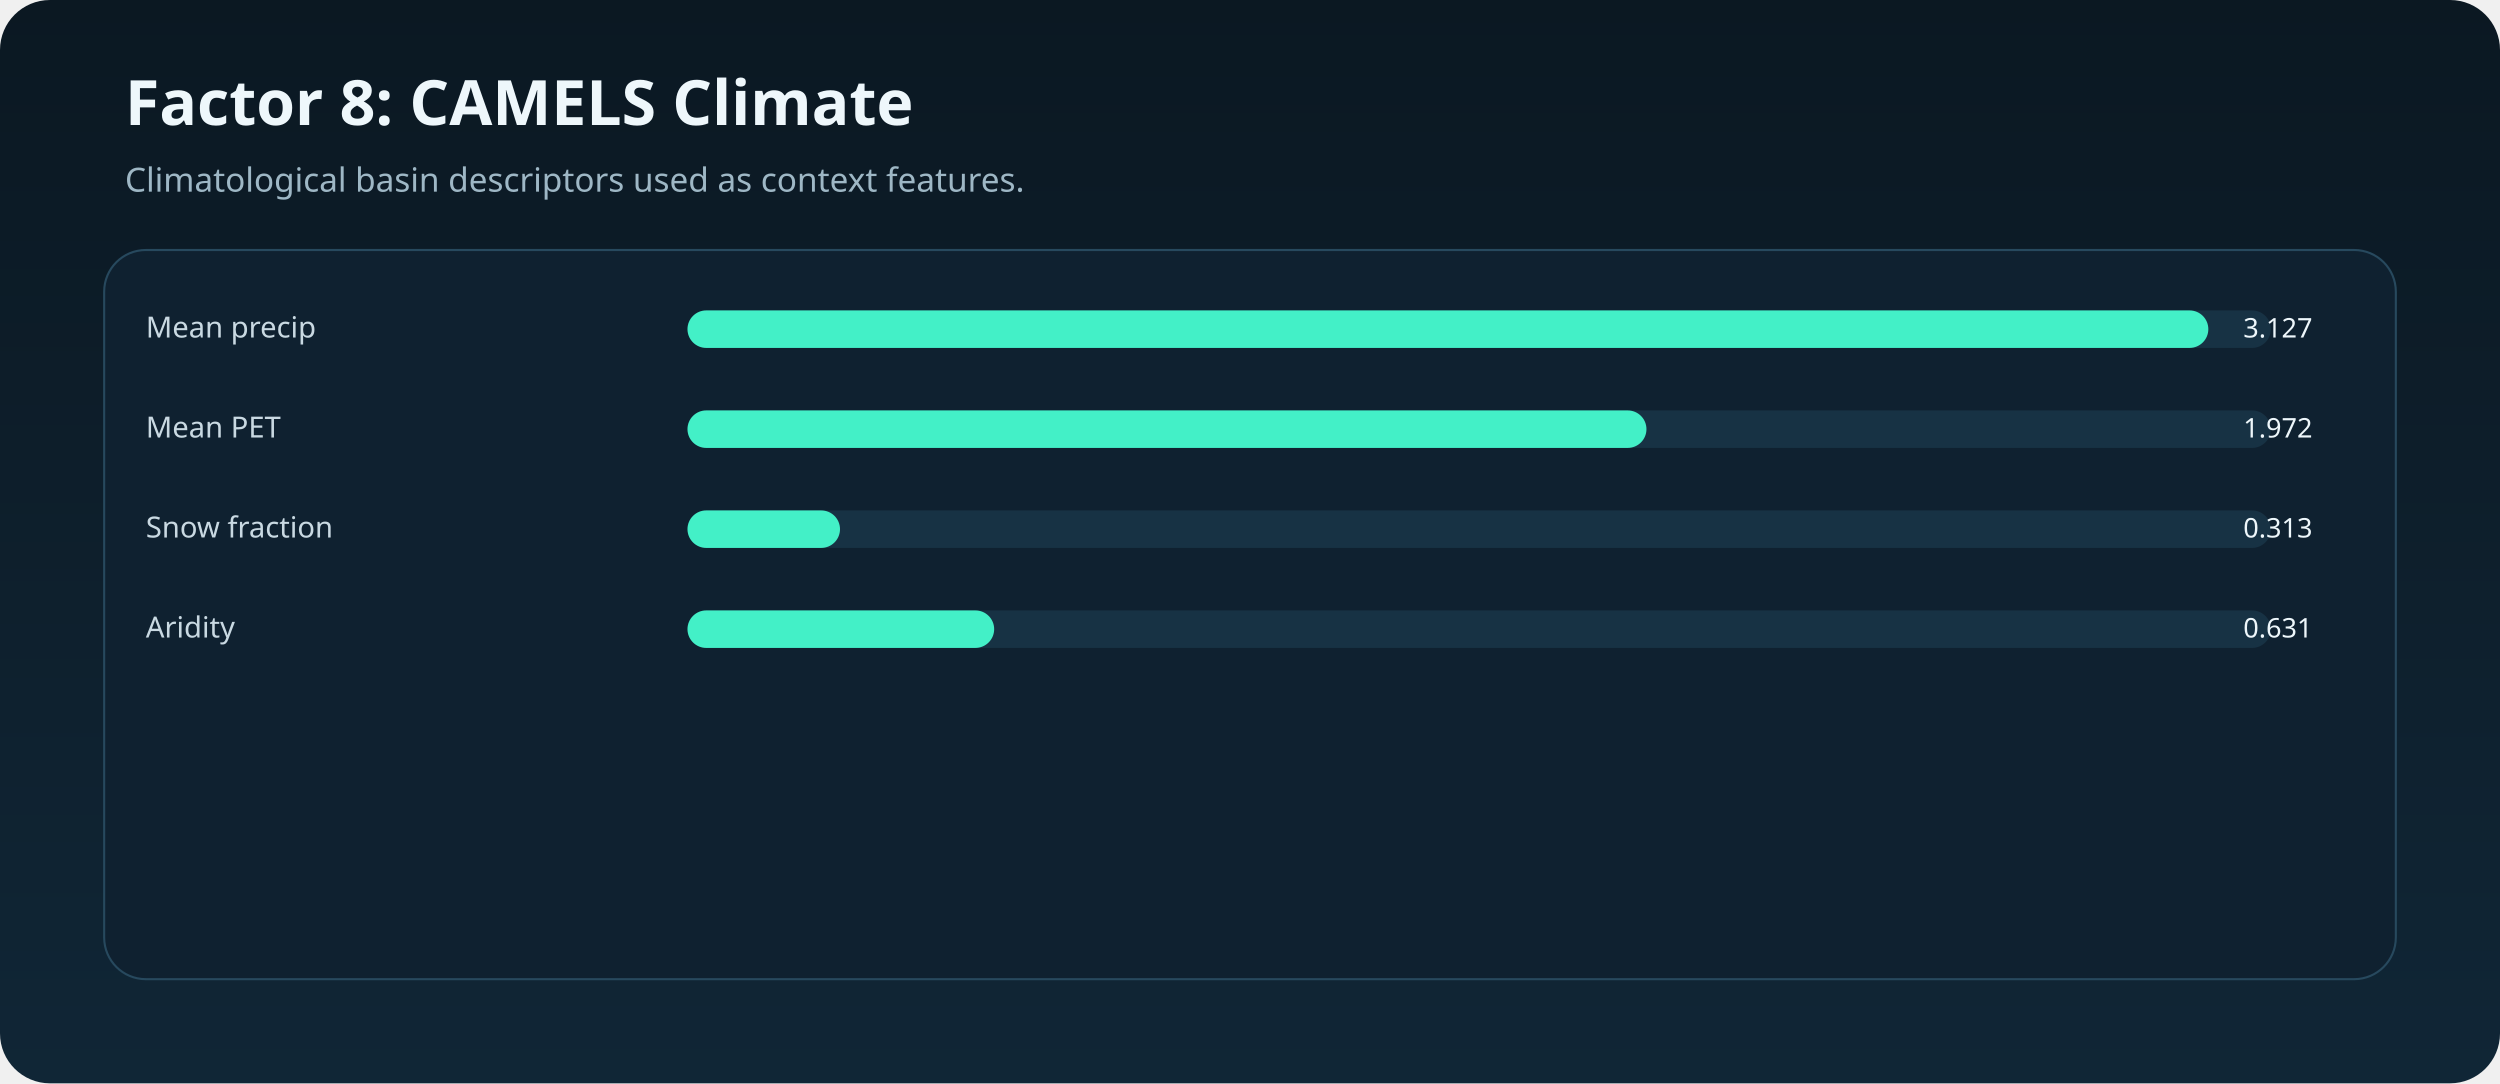
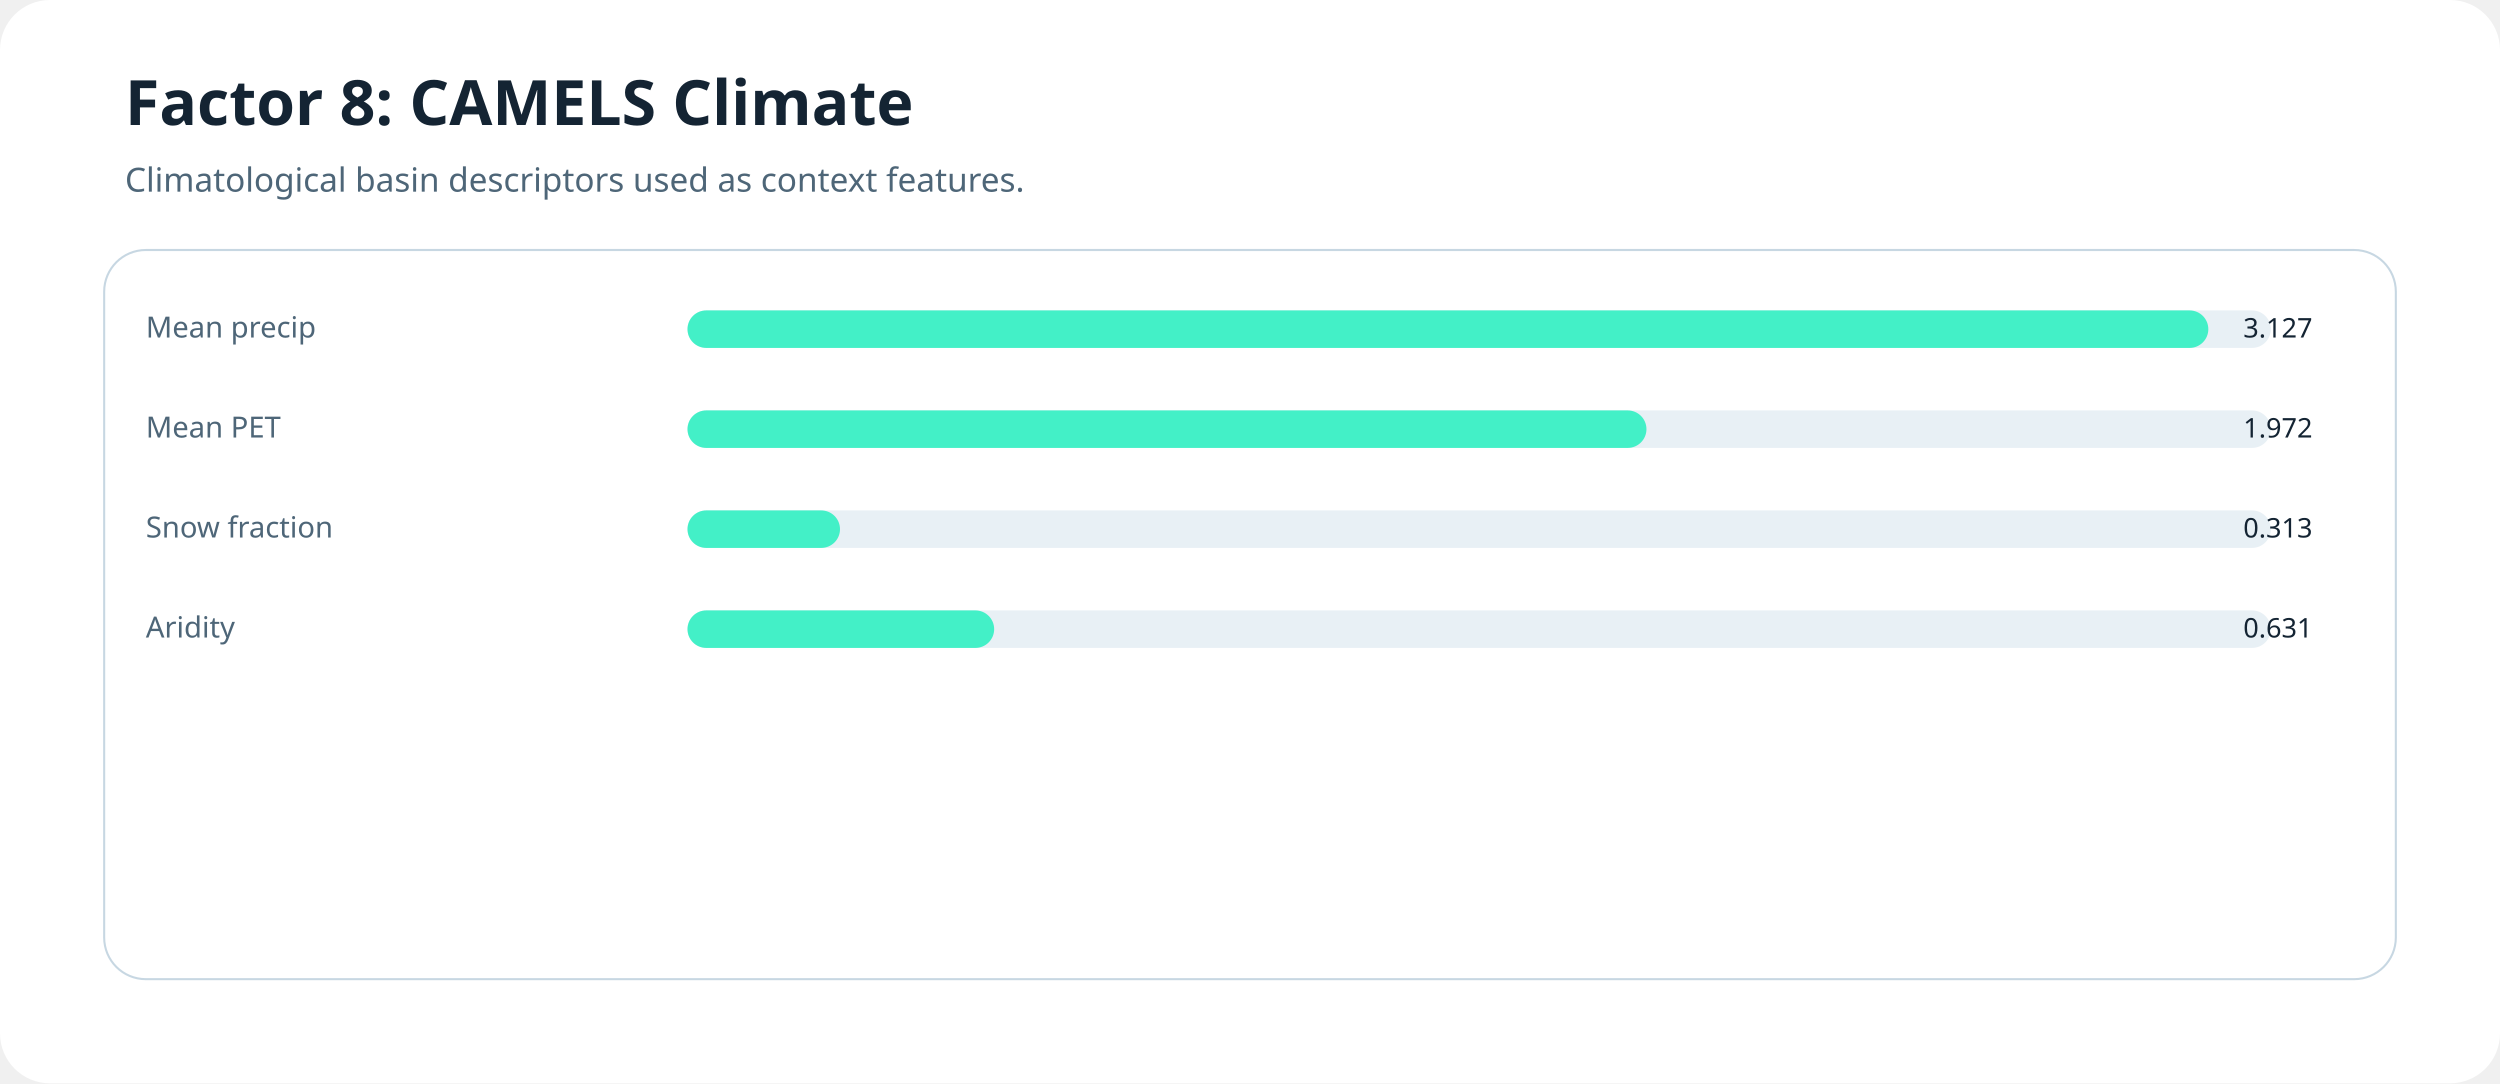
<svg xmlns="http://www.w3.org/2000/svg" width="1200" height="520" viewBox="0 0 1200 520">
-   <defs>
-     <linearGradient id="bg" x1="0" x2="0" y1="0" y2="1">
-       <stop offset="0%" stop-color="#0b1822" />
-       <stop offset="100%" stop-color="#102636" />
-     </linearGradient>
-     <filter id="shadow" x="-20%" y="-20%" width="140%" height="140%">
-       <feDropShadow dx="0" dy="10" stdDeviation="12" flood-color="#000000" flood-opacity="0.22" />
-     </filter>
-   </defs>
-   <rect width="1200" height="520" rx="24" fill="url(#bg)" />
-   <text x="60" y="60" fill="#eef7fb" font-size="30" font-family="Segoe UI" font-weight="700">Factor 8: CAMELS Climate</text>
-   <text x="60" y="92" fill="#9eb7c5" font-size="16" font-family="Segoe UI">Climatological basin descriptors used as context features.</text>
-   <rect x="50" y="120" width="1100" height="350" rx="20" fill="#0f2130" stroke="#27495e" />
-   <text x="70" y="162" fill="#c9d9e2" font-size="14" font-family="Segoe UI">Mean precip</text>
-   <rect x="330" y="149" width="760" height="18" rx="9" fill="#173244" />
+   <defs />
+   <rect width="1200" height="520" rx="24" fill="#ffffff" />
+   <text x="60" y="60" fill="#142433" font-size="30" font-family="Segoe UI" font-weight="700">Factor 8: CAMELS Climate</text>
+   <text x="60" y="92" fill="#4e6678" font-size="16" font-family="Segoe UI">Climatological basin descriptors used as context features.</text>
+   <rect x="50" y="120" width="1100" height="350" rx="20" fill="#ffffff" stroke="#c7d7e2" />
+   <text x="70" y="162" fill="#4e6678" font-size="14" font-family="Segoe UI">Mean precip</text>
+   <rect x="330" y="149" width="760" height="18" rx="9" fill="#e8f0f5" />
  <rect x="330" y="149" width="730.0" height="18" rx="9" fill="#43f0c7" />
-   <text x="1110" y="162" text-anchor="end" fill="#eef7fb" font-size="13" font-family="Segoe UI">3.127</text>
-   <text x="70" y="210" fill="#c9d9e2" font-size="14" font-family="Segoe UI">Mean PET</text>
-   <rect x="330" y="197" width="760" height="18" rx="9" fill="#173244" />
+   <text x="1110" y="162" text-anchor="end" fill="#142433" font-size="13" font-family="Segoe UI">3.127</text>
+   <text x="70" y="210" fill="#4e6678" font-size="14" font-family="Segoe UI">Mean PET</text>
+   <rect x="330" y="197" width="760" height="18" rx="9" fill="#e8f0f5" />
  <rect x="330" y="197" width="460.3" height="18" rx="9" fill="#43f0c7" />
-   <text x="1110" y="210" text-anchor="end" fill="#eef7fb" font-size="13" font-family="Segoe UI">1.972</text>
-   <text x="70" y="258" fill="#c9d9e2" font-size="14" font-family="Segoe UI">Snow fraction</text>
-   <rect x="330" y="245" width="760" height="18" rx="9" fill="#173244" />
+   <text x="1110" y="210" text-anchor="end" fill="#142433" font-size="13" font-family="Segoe UI">1.972</text>
+   <text x="70" y="258" fill="#4e6678" font-size="14" font-family="Segoe UI">Snow fraction</text>
+   <rect x="330" y="245" width="760" height="18" rx="9" fill="#e8f0f5" />
  <rect x="330" y="245" width="73.2" height="18" rx="9" fill="#43f0c7" />
-   <text x="1110" y="258" text-anchor="end" fill="#eef7fb" font-size="13" font-family="Segoe UI">0.313</text>
-   <text x="70" y="306" fill="#c9d9e2" font-size="14" font-family="Segoe UI">Aridity</text>
-   <rect x="330" y="293" width="760" height="18" rx="9" fill="#173244" />
+   <text x="1110" y="258" text-anchor="end" fill="#142433" font-size="13" font-family="Segoe UI">0.313</text>
+   <text x="70" y="306" fill="#4e6678" font-size="14" font-family="Segoe UI">Aridity</text>
+   <rect x="330" y="293" width="760" height="18" rx="9" fill="#e8f0f5" />
  <rect x="330" y="293" width="147.2" height="18" rx="9" fill="#43f0c7" />
-   <text x="1110" y="306" text-anchor="end" fill="#eef7fb" font-size="13" font-family="Segoe UI">0.631</text>
+   <text x="1110" y="306" text-anchor="end" fill="#142433" font-size="13" font-family="Segoe UI">0.631</text>
</svg>
